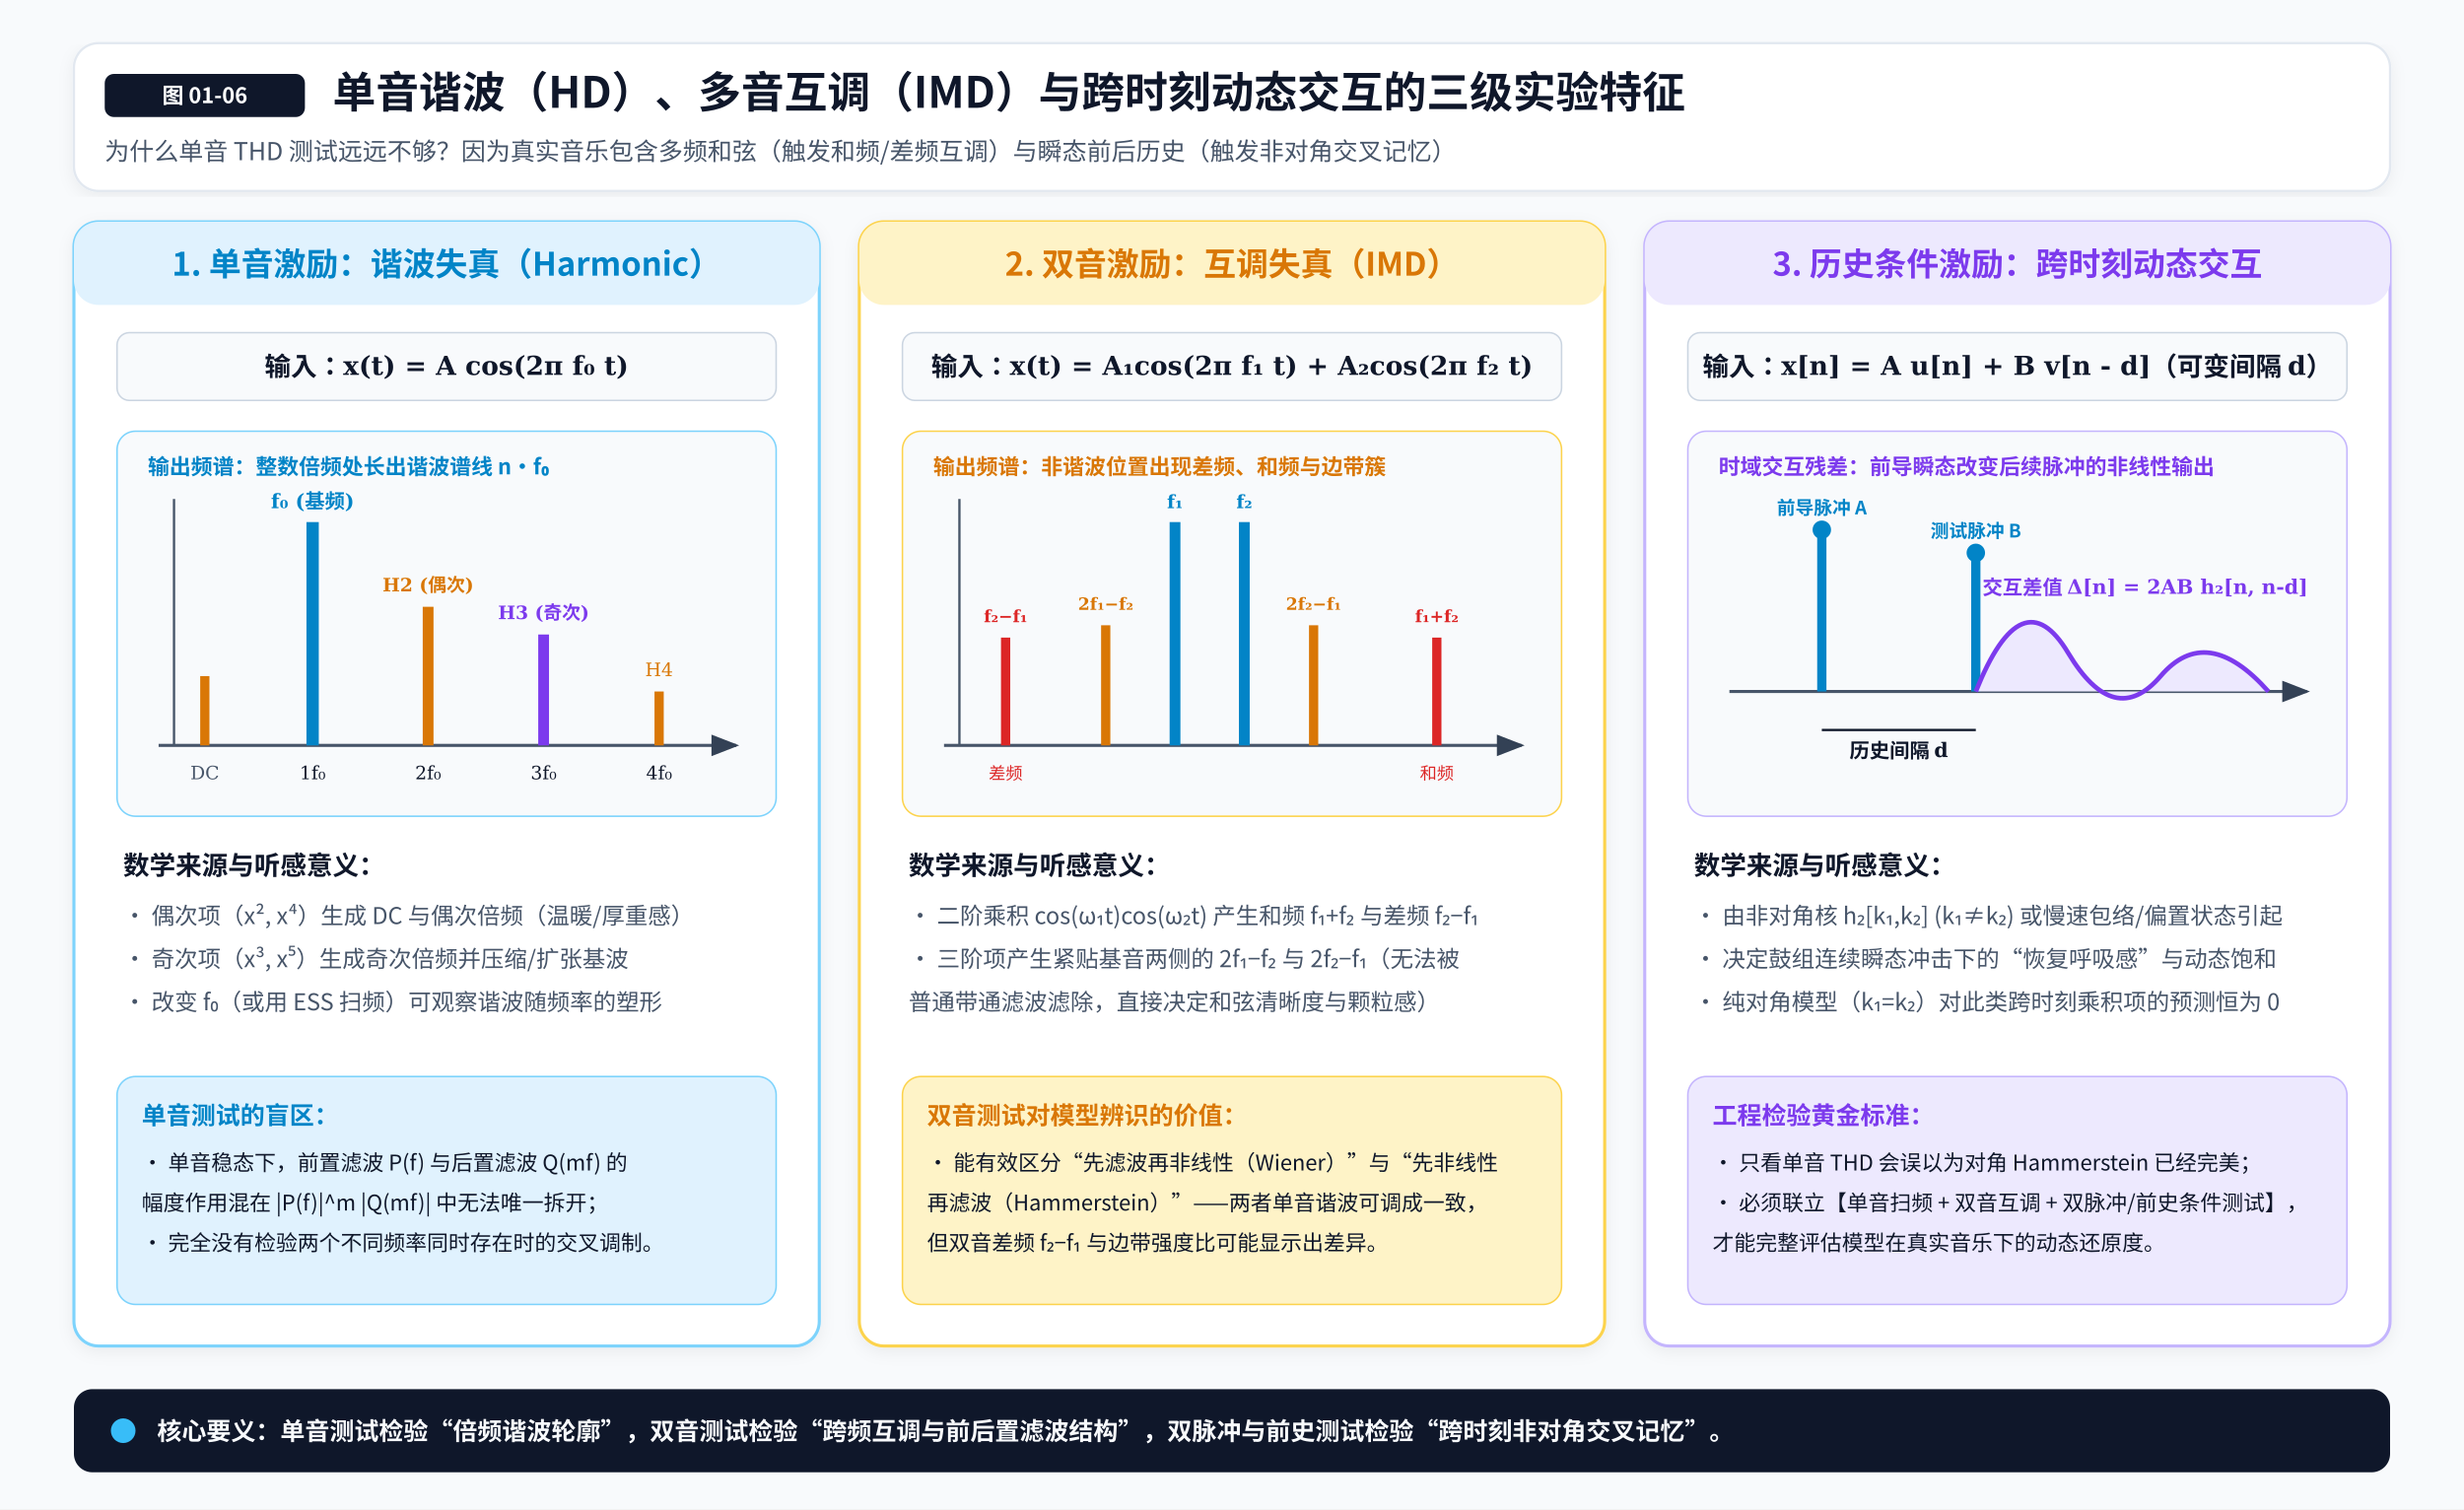
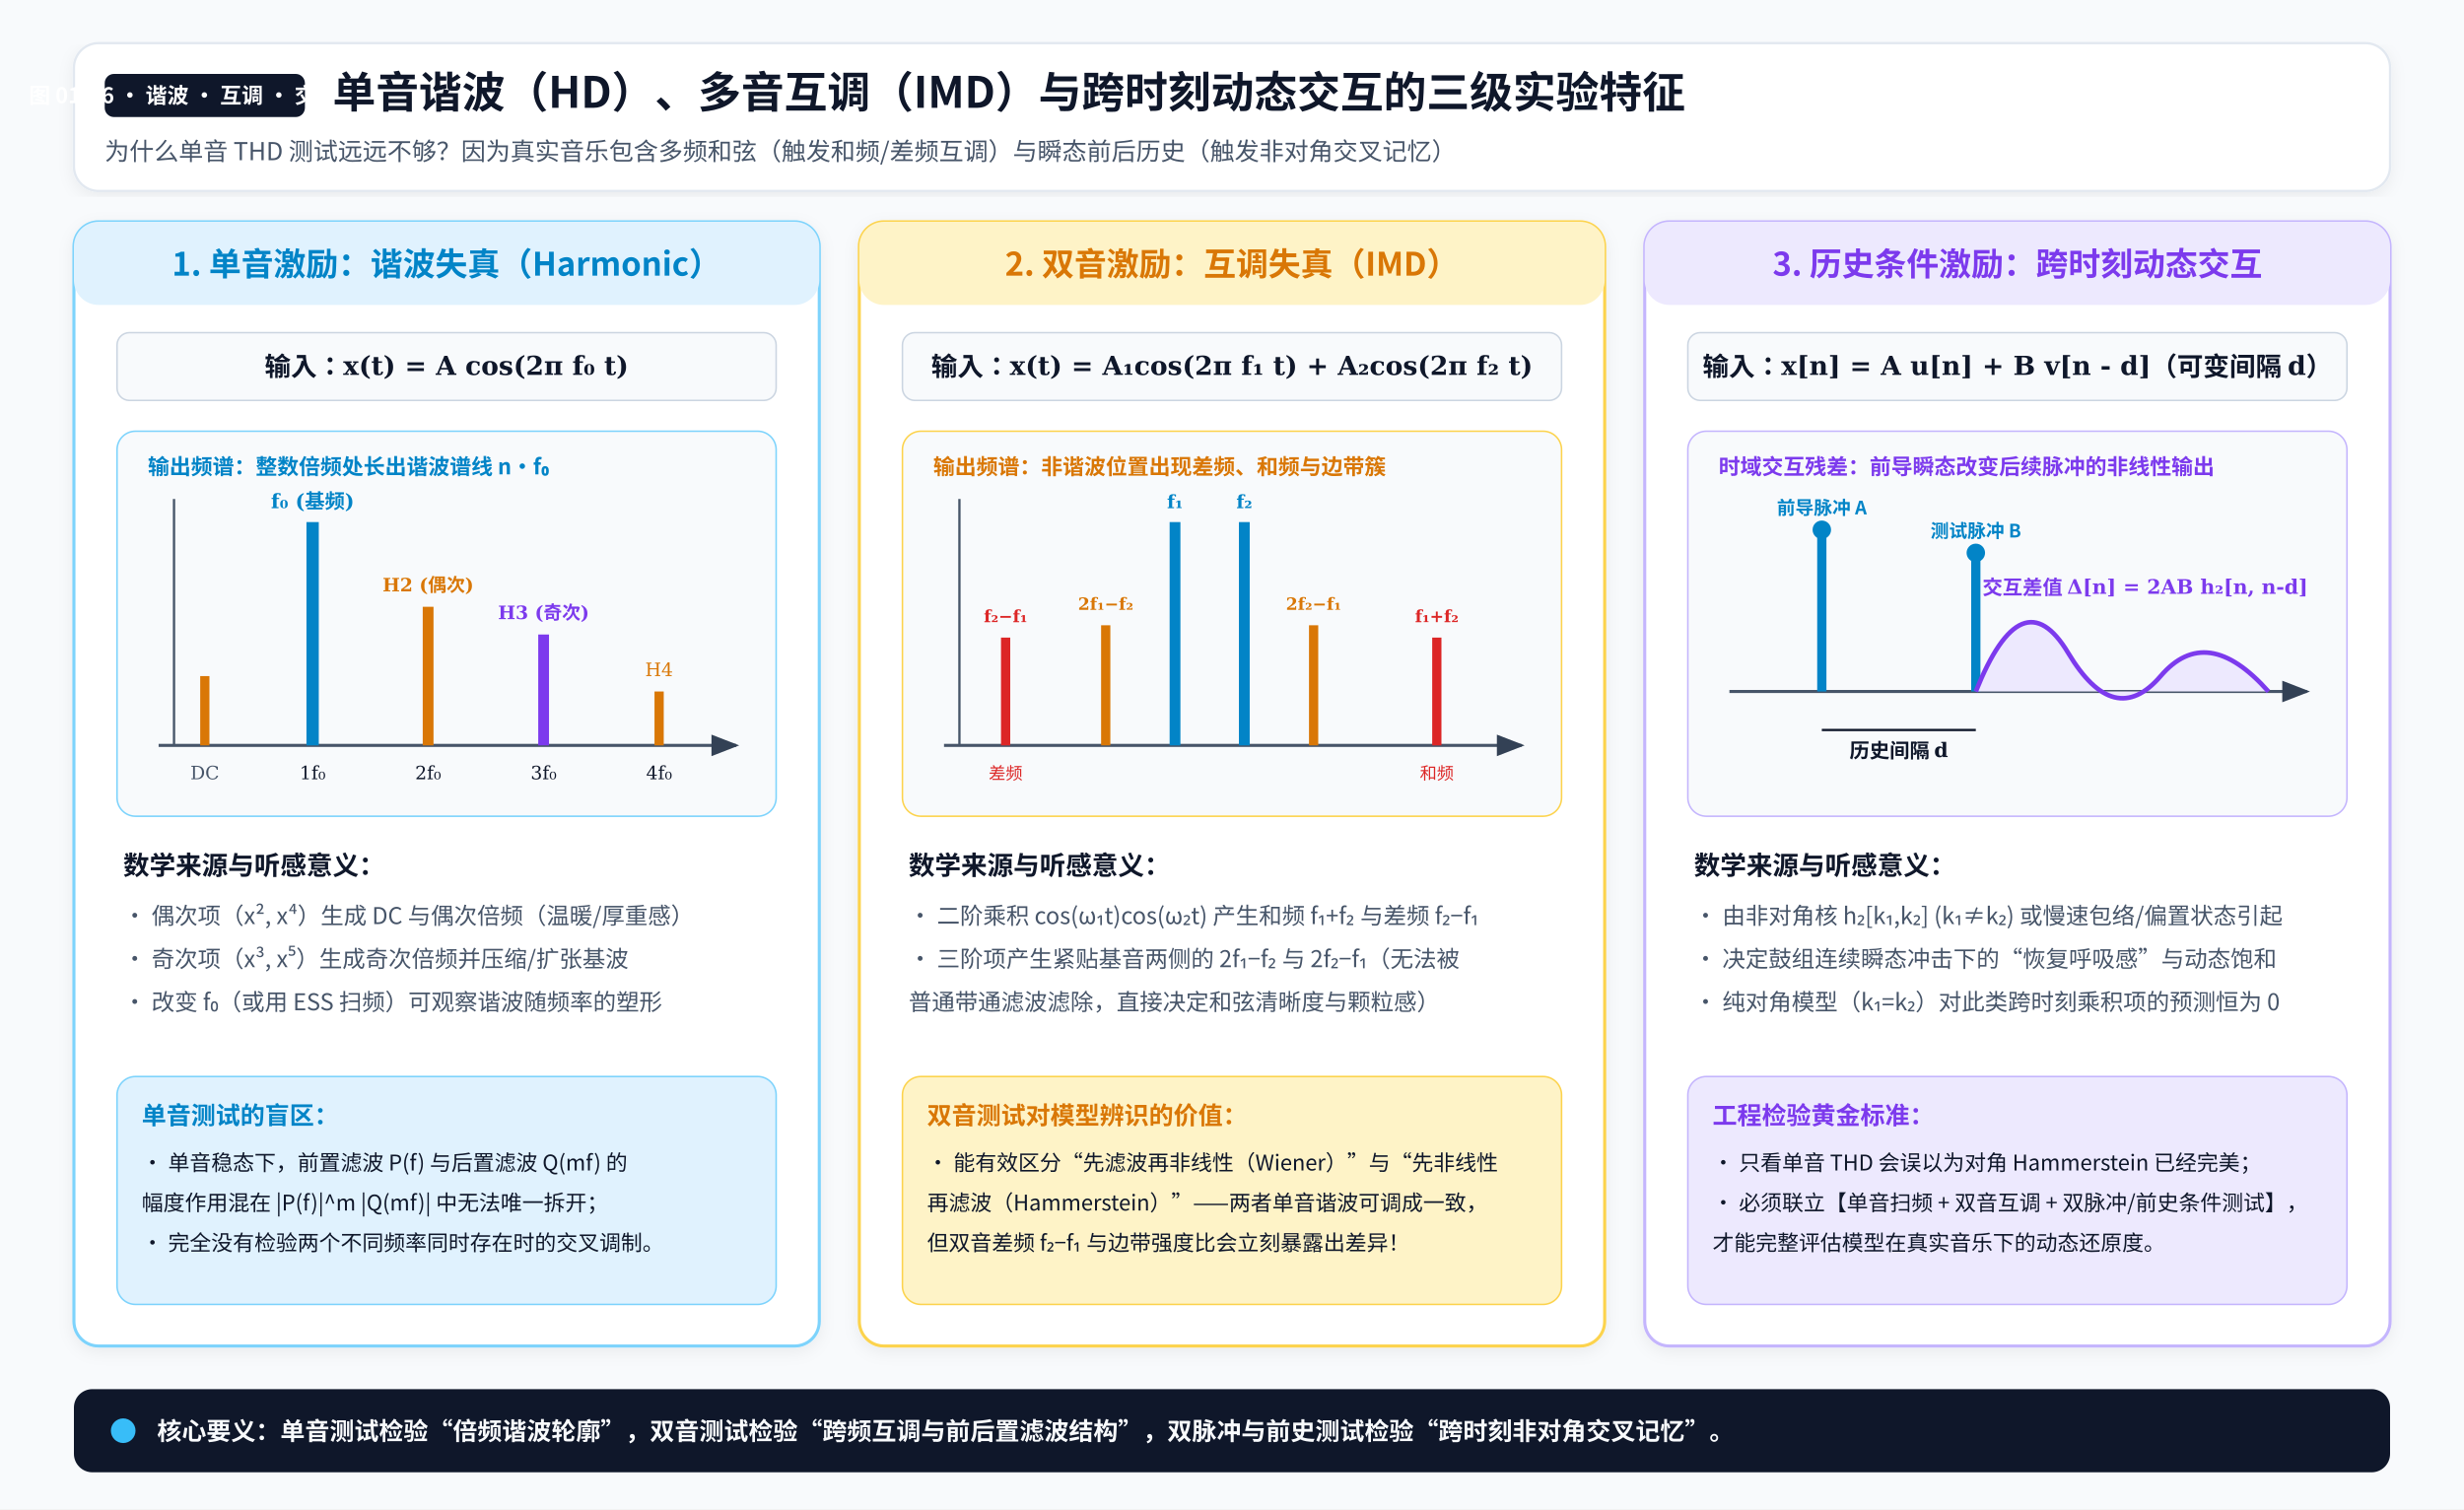
<svg xmlns="http://www.w3.org/2000/svg" width="1600" height="980" viewBox="0 0 1600 980">
  <defs>
    <filter id="shadow" x="-2%" y="-2%" width="104%" height="106%">
      <feGaussianBlur in="SourceAlpha" stdDeviation="5" result="vBlur" />
      <feOffset in="vBlur" dx="0" dy="3" result="vOffset" />
-       <feFlood flood-color="#0F172A" flood-opacity="0.06" result="vColor" />
-       <feComposite in="vColor" in2="vOffset" operator="in" result="vShadow" />
+       <feComponentTransfer>
+         <feFuncA type="linear" slope="0.06" />
+       </feComponentTransfer>
      <feMerge>
-         <feMergeNode in="vShadow" />
+         <feMergeNode />
        <feMergeNode in="SourceGraphic" />
      </feMerge>
    </filter>
    <marker id="arr-dark" markerWidth="10" markerHeight="10" refX="8" refY="3.5" orient="auto">
      <path d="M0,0 L0,7 L9,3.5 z" fill="#334155" />
    </marker>
    <marker id="arr-lin" markerWidth="10" markerHeight="10" refX="8" refY="3.5" orient="auto">
      <path d="M0,0 L0,7 L9,3.5 z" fill="#0284C7" />
    </marker>
    <marker id="arr-diag" markerWidth="10" markerHeight="10" refX="8" refY="3.5" orient="auto">
      <path d="M0,0 L0,7 L9,3.5 z" fill="#D97706" />
    </marker>
    <marker id="arr-cross" markerWidth="10" markerHeight="10" refX="8" refY="3.5" orient="auto">
      <path d="M0,0 L0,7 L9,3.5 z" fill="#7C3AED" />
    </marker>
    <marker id="arr-state" markerWidth="10" markerHeight="10" refX="8" refY="3.5" orient="auto">
      <path d="M0,0 L0,7 L9,3.5 z" fill="#059669" />
    </marker>
    <marker id="arr-warn" markerWidth="10" markerHeight="10" refX="8" refY="3.5" orient="auto">
      <path d="M0,0 L0,7 L9,3.5 z" fill="#DC2626" />
    </marker>
  </defs>
  <rect width="1600" height="980" fill="#F8FAFC" />
  <rect x="48" y="28" width="1504" height="96" rx="16" fill="#FFFFFF" stroke="#E2E8F0" stroke-width="1.5" filter="url(#shadow)" />
  <rect x="68" y="48" width="130" height="28" rx="6" fill="#0F172A" />
-   <text x="133" y="67" text-anchor="middle" font-size="14" font-weight="bold" font-family="Noto Sans CJK SC, Noto Sans SC, Microsoft YaHei, PingFang SC, sans-serif" fill="#FFFFFF">图 01-06</text>
+   <text x="133" y="67" text-anchor="middle" font-size="14" font-weight="bold" font-family="Noto Sans CJK SC, Noto Sans SC, Microsoft YaHei, PingFang SC, sans-serif" fill="#FFFFFF">图 01-06 · 谐波 · 互调 · 交叉记忆</text>
  <text x="216" y="70" font-size="28" font-weight="bold" font-family="Noto Sans CJK SC, Noto Sans SC, Microsoft YaHei, PingFang SC, sans-serif" fill="#0F172A">单音谐波（HD）、多音互调（IMD）与跨时刻动态交互的三级实验特征</text>
  <text x="68" y="104" font-size="16" font-family="Noto Sans CJK SC, Noto Sans SC, Microsoft YaHei, PingFang SC, sans-serif" fill="#475569">为什么单音 THD 测试远远不够？因为真实音乐包含多频和弦（触发和频/差频互调）与瞬态前后历史（触发非对角交叉记忆）</text>
  <g transform="translate(48, 144)">
    <rect x="0" y="0" width="484" height="730" rx="16" fill="#FFFFFF" stroke="#7DD3FC" stroke-width="2" filter="url(#shadow)" />
    <rect x="0" y="0" width="484" height="54" rx="16" fill="#E0F2FE" />
    <text x="242" y="35" text-anchor="middle" font-size="21" font-weight="bold" font-family="Noto Sans CJK SC, Noto Sans SC, Microsoft YaHei, PingFang SC, sans-serif" fill="#0284C7">1. 单音激励：谐波失真（Harmonic）</text>
    <rect x="28" y="72" width="428" height="44" rx="8" fill="#F8FAFC" stroke="#CBD5E1" />
    <text x="242" y="100" text-anchor="middle" font-size="17" font-weight="bold" font-family="DejaVu Serif, Georgia, Times New Roman, serif" fill="#0F172A">输入：x(t) = A cos(2π f₀ t)</text>
    <rect x="28" y="136" width="428" height="250" rx="12" fill="#F8FAFC" stroke="#7DD3FC" />
    <text x="48" y="164" font-size="14" font-weight="bold" font-family="Noto Sans CJK SC, Noto Sans SC, Microsoft YaHei, PingFang SC, sans-serif" fill="#0284C7">输出频谱：整数倍频处长出谐波谱线 n·f₀</text>
    <line x1="55" y1="340" x2="430" y2="340" stroke="#475569" stroke-width="2" marker-end="url(#arr-dark)" />
    <line x1="65" y1="340" x2="65" y2="180" stroke="#475569" stroke-width="1.5" />
    <line x1="85" y1="340" x2="85" y2="295" stroke="#D97706" stroke-width="6" />
    <text x="85" y="362" text-anchor="middle" font-size="12" font-family="DejaVu Serif, Georgia, Times New Roman, serif" fill="#475569">DC</text>
    <line x1="155" y1="340" x2="155" y2="195" stroke="#0284C7" stroke-width="8" />
    <text x="155" y="186" text-anchor="middle" font-size="13" font-weight="bold" font-family="DejaVu Serif, Georgia, Times New Roman, serif" fill="#0284C7">f₀ (基频)</text>
    <text x="155" y="362" text-anchor="middle" font-size="12" font-family="DejaVu Serif, Georgia, Times New Roman, serif" fill="#0F172A">1f₀</text>
    <line x1="230" y1="340" x2="230" y2="250" stroke="#D97706" stroke-width="7" />
    <text x="230" y="240" text-anchor="middle" font-size="12" font-weight="bold" font-family="DejaVu Serif, Georgia, Times New Roman, serif" fill="#D97706">H2 (偶次)</text>
    <text x="230" y="362" text-anchor="middle" font-size="12" font-family="DejaVu Serif, Georgia, Times New Roman, serif" fill="#0F172A">2f₀</text>
    <line x1="305" y1="340" x2="305" y2="268" stroke="#7C3AED" stroke-width="7" />
    <text x="305" y="258" text-anchor="middle" font-size="12" font-weight="bold" font-family="DejaVu Serif, Georgia, Times New Roman, serif" fill="#7C3AED">H3 (奇次)</text>
    <text x="305" y="362" text-anchor="middle" font-size="12" font-family="DejaVu Serif, Georgia, Times New Roman, serif" fill="#0F172A">3f₀</text>
    <line x1="380" y1="340" x2="380" y2="305" stroke="#D97706" stroke-width="6" />
    <text x="380" y="295" text-anchor="middle" font-size="12" font-family="DejaVu Serif, Georgia, Times New Roman, serif" fill="#D97706">H4</text>
    <text x="380" y="362" text-anchor="middle" font-size="12" font-family="DejaVu Serif, Georgia, Times New Roman, serif" fill="#0F172A">4f₀</text>
    <text x="32" y="424" font-size="17" font-weight="bold" font-family="Noto Sans CJK SC, Noto Sans SC, Microsoft YaHei, PingFang SC, sans-serif" fill="#0F172A">数学来源与听感意义：</text>
    <text x="32" y="456" font-size="15" font-family="Noto Sans CJK SC, Noto Sans SC, Microsoft YaHei, PingFang SC, sans-serif" fill="#475569">• 偶次项（x², x⁴）生成 DC 与偶次倍频（温暖/厚重感）</text>
    <text x="32" y="484" font-size="15" font-family="Noto Sans CJK SC, Noto Sans SC, Microsoft YaHei, PingFang SC, sans-serif" fill="#475569">• 奇次项（x³, x⁵）生成奇次倍频并压缩/扩张基波</text>
    <text x="32" y="512" font-size="15" font-family="Noto Sans CJK SC, Noto Sans SC, Microsoft YaHei, PingFang SC, sans-serif" fill="#475569">• 改变 f₀（或用 ESS 扫频）可观察谐波随频率的塑形</text>
    <rect x="28" y="555" width="428" height="148" rx="12" fill="#E0F2FE" stroke="#7DD3FC" />
    <text x="44" y="586" font-size="16" font-weight="bold" font-family="Noto Sans CJK SC, Noto Sans SC, Microsoft YaHei, PingFang SC, sans-serif" fill="#0284C7">单音测试的盲区：</text>
    <text x="44" y="616" font-size="14" font-family="Noto Sans CJK SC, Noto Sans SC, Microsoft YaHei, PingFang SC, sans-serif" fill="#0F172A">• 单音稳态下，前置滤波 P(f) 与后置滤波 Q(mf) 的</text>
    <text x="44" y="642" font-size="14" font-family="Noto Sans CJK SC, Noto Sans SC, Microsoft YaHei, PingFang SC, sans-serif" fill="#0F172A">  幅度作用混在 |P(f)|^m |Q(mf)| 中无法唯一拆开；</text>
    <text x="44" y="668" font-size="14" font-family="Noto Sans CJK SC, Noto Sans SC, Microsoft YaHei, PingFang SC, sans-serif" fill="#0F172A">• 完全没有检验两个不同频率同时存在时的交叉调制。</text>
  </g>
  <g transform="translate(558, 144)">
    <rect x="0" y="0" width="484" height="730" rx="16" fill="#FFFFFF" stroke="#FCD34D" stroke-width="2" filter="url(#shadow)" />
    <rect x="0" y="0" width="484" height="54" rx="16" fill="#FEF3C7" />
    <text x="242" y="35" text-anchor="middle" font-size="21" font-weight="bold" font-family="Noto Sans CJK SC, Noto Sans SC, Microsoft YaHei, PingFang SC, sans-serif" fill="#D97706">2. 双音激励：互调失真（IMD）</text>
    <rect x="28" y="72" width="428" height="44" rx="8" fill="#F8FAFC" stroke="#CBD5E1" />
    <text x="242" y="100" text-anchor="middle" font-size="17" font-weight="bold" font-family="DejaVu Serif, Georgia, Times New Roman, serif" fill="#0F172A">输入：x(t) = A₁cos(2π f₁ t) + A₂cos(2π f₂ t)</text>
    <rect x="28" y="136" width="428" height="250" rx="12" fill="#F8FAFC" stroke="#FCD34D" />
    <text x="48" y="164" font-size="14" font-weight="bold" font-family="Noto Sans CJK SC, Noto Sans SC, Microsoft YaHei, PingFang SC, sans-serif" fill="#D97706">输出频谱：非谐波位置出现差频、和频与边带簇</text>
    <line x1="55" y1="340" x2="430" y2="340" stroke="#475569" stroke-width="2" marker-end="url(#arr-dark)" />
    <line x1="65" y1="340" x2="65" y2="180" stroke="#475569" stroke-width="1.5" />
    <line x1="95" y1="340" x2="95" y2="270" stroke="#DC2626" stroke-width="6" />
    <text x="95" y="260" text-anchor="middle" font-size="11" font-weight="bold" font-family="DejaVu Serif, Georgia, Times New Roman, serif" fill="#DC2626">f₂−f₁</text>
    <text x="95" y="362" text-anchor="middle" font-size="11" font-family="Noto Sans CJK SC, Noto Sans SC, Microsoft YaHei, PingFang SC, sans-serif" fill="#DC2626">差频</text>
    <line x1="160" y1="340" x2="160" y2="262" stroke="#D97706" stroke-width="6" />
    <text x="160" y="252" text-anchor="middle" font-size="11" font-weight="bold" font-family="DejaVu Serif, Georgia, Times New Roman, serif" fill="#D97706">2f₁−f₂</text>
    <line x1="205" y1="340" x2="205" y2="195" stroke="#0284C7" stroke-width="7" />
    <text x="205" y="186" text-anchor="middle" font-size="12" font-weight="bold" font-family="DejaVu Serif, Georgia, Times New Roman, serif" fill="#0284C7">f₁</text>
    <line x1="250" y1="340" x2="250" y2="195" stroke="#0284C7" stroke-width="7" />
    <text x="250" y="186" text-anchor="middle" font-size="12" font-weight="bold" font-family="DejaVu Serif, Georgia, Times New Roman, serif" fill="#0284C7">f₂</text>
    <line x1="295" y1="340" x2="295" y2="262" stroke="#D97706" stroke-width="6" />
    <text x="295" y="252" text-anchor="middle" font-size="11" font-weight="bold" font-family="DejaVu Serif, Georgia, Times New Roman, serif" fill="#D97706">2f₂−f₁</text>
    <line x1="375" y1="340" x2="375" y2="270" stroke="#DC2626" stroke-width="6" />
    <text x="375" y="260" text-anchor="middle" font-size="11" font-weight="bold" font-family="DejaVu Serif, Georgia, Times New Roman, serif" fill="#DC2626">f₁+f₂</text>
    <text x="375" y="362" text-anchor="middle" font-size="11" font-family="Noto Sans CJK SC, Noto Sans SC, Microsoft YaHei, PingFang SC, sans-serif" fill="#DC2626">和频</text>
    <text x="32" y="424" font-size="17" font-weight="bold" font-family="Noto Sans CJK SC, Noto Sans SC, Microsoft YaHei, PingFang SC, sans-serif" fill="#0F172A">数学来源与听感意义：</text>
    <text x="32" y="456" font-size="15" font-family="Noto Sans CJK SC, Noto Sans SC, Microsoft YaHei, PingFang SC, sans-serif" fill="#475569">• 二阶乘积 cos(ω₁t)cos(ω₂t) 产生和频 f₁+f₂ 与差频 f₂−f₁</text>
    <text x="32" y="484" font-size="15" font-family="Noto Sans CJK SC, Noto Sans SC, Microsoft YaHei, PingFang SC, sans-serif" fill="#475569">• 三阶项产生紧贴基音两侧的 2f₁−f₂ 与 2f₂−f₁（无法被</text>
    <text x="32" y="512" font-size="15" font-family="Noto Sans CJK SC, Noto Sans SC, Microsoft YaHei, PingFang SC, sans-serif" fill="#475569">  普通带通滤波滤除，直接决定和弦清晰度与颗粒感）</text>
    <rect x="28" y="555" width="428" height="148" rx="12" fill="#FEF3C7" stroke="#FCD34D" />
    <text x="44" y="586" font-size="16" font-weight="bold" font-family="Noto Sans CJK SC, Noto Sans SC, Microsoft YaHei, PingFang SC, sans-serif" fill="#D97706">双音测试对模型辨识的价值：</text>
    <text x="44" y="616" font-size="14" font-family="Noto Sans CJK SC, Noto Sans SC, Microsoft YaHei, PingFang SC, sans-serif" fill="#0F172A">• 能有效区分“先滤波再非线性（Wiener）”与“先非线性</text>
    <text x="44" y="642" font-size="14" font-family="Noto Sans CJK SC, Noto Sans SC, Microsoft YaHei, PingFang SC, sans-serif" fill="#0F172A">  再滤波（Hammerstein）”——两者单音谐波可调成一致，</text>
-     <text x="44" y="668" font-size="14" font-family="Noto Sans CJK SC, Noto Sans SC, Microsoft YaHei, PingFang SC, sans-serif" fill="#0F172A">  但双音差频 f₂−f₁ 与边带强度比可能显示出差异。</text>
+     <text x="44" y="668" font-size="14" font-family="Noto Sans CJK SC, Noto Sans SC, Microsoft YaHei, PingFang SC, sans-serif" fill="#0F172A">  但双音差频 f₂−f₁ 与边带强度比会立刻暴露出差异！</text>
  </g>
  <g transform="translate(1068, 144)">
    <rect x="0" y="0" width="484" height="730" rx="16" fill="#FFFFFF" stroke="#C4B5FD" stroke-width="2" filter="url(#shadow)" />
    <rect x="0" y="0" width="484" height="54" rx="16" fill="#EDE9FE" />
    <text x="242" y="35" text-anchor="middle" font-size="21" font-weight="bold" font-family="Noto Sans CJK SC, Noto Sans SC, Microsoft YaHei, PingFang SC, sans-serif" fill="#7C3AED">3. 历史条件激励：跨时刻动态交互</text>
    <rect x="28" y="72" width="428" height="44" rx="8" fill="#F8FAFC" stroke="#CBD5E1" />
    <text x="242" y="100" text-anchor="middle" font-size="17" font-weight="bold" font-family="DejaVu Serif, Georgia, Times New Roman, serif" fill="#0F172A">输入：x[n] = A u[n] + B v[n - d]（可变间隔 d）</text>
    <rect x="28" y="136" width="428" height="250" rx="12" fill="#F8FAFC" stroke="#C4B5FD" />
    <text x="48" y="164" font-size="14" font-weight="bold" font-family="Noto Sans CJK SC, Noto Sans SC, Microsoft YaHei, PingFang SC, sans-serif" fill="#7C3AED">时域交互残差：前导瞬态改变后续脉冲的非线性输出</text>
    <line x1="55" y1="305" x2="430" y2="305" stroke="#475569" stroke-width="2" marker-end="url(#arr-dark)" />
    <line x1="115" y1="305" x2="115" y2="200" stroke="#0284C7" stroke-width="6" />
    <circle cx="115" cy="200" r="6" fill="#0284C7" />
    <text x="115" y="190" text-anchor="middle" font-size="12" font-weight="bold" font-family="Noto Sans CJK SC, Noto Sans SC, Microsoft YaHei, PingFang SC, sans-serif" fill="#0284C7">前导脉冲 A</text>
    <line x1="215" y1="305" x2="215" y2="215" stroke="#0284C7" stroke-width="6" />
    <circle cx="215" cy="215" r="6" fill="#0284C7" />
    <text x="215" y="205" text-anchor="middle" font-size="12" font-weight="bold" font-family="Noto Sans CJK SC, Noto Sans SC, Microsoft YaHei, PingFang SC, sans-serif" fill="#0284C7">测试脉冲 B</text>
    <line x1="115" y1="330" x2="215" y2="330" stroke="#0F172A" stroke-width="1.5" />
    <text x="165" y="348" text-anchor="middle" font-size="13" font-weight="bold" font-family="DejaVu Serif, Georgia, Times New Roman, serif" fill="#0F172A">历史间隔 d</text>
    <path d="M 215 305 Q 245 230, 275 280 T 335 295 T 405 305" fill="#EDE9FE" stroke="#7C3AED" stroke-width="3" />
    <text x="325" y="242" text-anchor="middle" font-size="13" font-weight="bold" font-family="DejaVu Serif, Georgia, Times New Roman, serif" fill="#7C3AED">交互差值 Δ[n] = 2AB h₂[n, n-d]</text>
    <text x="32" y="424" font-size="17" font-weight="bold" font-family="Noto Sans CJK SC, Noto Sans SC, Microsoft YaHei, PingFang SC, sans-serif" fill="#0F172A">数学来源与听感意义：</text>
    <text x="32" y="456" font-size="15" font-family="Noto Sans CJK SC, Noto Sans SC, Microsoft YaHei, PingFang SC, sans-serif" fill="#475569">• 由非对角核 h₂[k₁,k₂] (k₁≠k₂) 或慢速包络/偏置状态引起</text>
    <text x="32" y="484" font-size="15" font-family="Noto Sans CJK SC, Noto Sans SC, Microsoft YaHei, PingFang SC, sans-serif" fill="#475569">• 决定鼓组连续瞬态冲击下的“恢复呼吸感”与动态饱和</text>
    <text x="32" y="512" font-size="15" font-family="Noto Sans CJK SC, Noto Sans SC, Microsoft YaHei, PingFang SC, sans-serif" fill="#475569">• 纯对角模型（k₁=k₂）对此类跨时刻乘积项的预测恒为 0</text>
    <rect x="28" y="555" width="428" height="148" rx="12" fill="#EDE9FE" stroke="#C4B5FD" />
    <text x="44" y="586" font-size="16" font-weight="bold" font-family="Noto Sans CJK SC, Noto Sans SC, Microsoft YaHei, PingFang SC, sans-serif" fill="#7C3AED">工程检验黄金标准：</text>
    <text x="44" y="616" font-size="14" font-family="Noto Sans CJK SC, Noto Sans SC, Microsoft YaHei, PingFang SC, sans-serif" fill="#0F172A">• 只看单音 THD 会误以为对角 Hammerstein 已经完美；</text>
    <text x="44" y="642" font-size="14" font-family="Noto Sans CJK SC, Noto Sans SC, Microsoft YaHei, PingFang SC, sans-serif" fill="#0F172A">• 必须联立【单音扫频 + 双音互调 + 双脉冲/前史条件测试】，</text>
    <text x="44" y="668" font-size="14" font-family="Noto Sans CJK SC, Noto Sans SC, Microsoft YaHei, PingFang SC, sans-serif" fill="#0F172A">  才能完整评估模型在真实音乐下的动态还原度。</text>
  </g>
  <rect x="48" y="902" width="1504" height="54" rx="12" fill="#0F172A" />
  <circle cx="80" cy="929" r="8" fill="#38BDF8" />
  <text x="102" y="935" font-size="16" font-weight="bold" font-family="Noto Sans CJK SC, Noto Sans SC, Microsoft YaHei, PingFang SC, sans-serif" fill="#F8FAFC">核心要义：单音测试检验“倍频谐波轮廓”，双音测试检验“跨频互调与前后置滤波结构”，双脉冲与前史测试检验“跨时刻非对角交叉记忆”。</text>
</svg>
